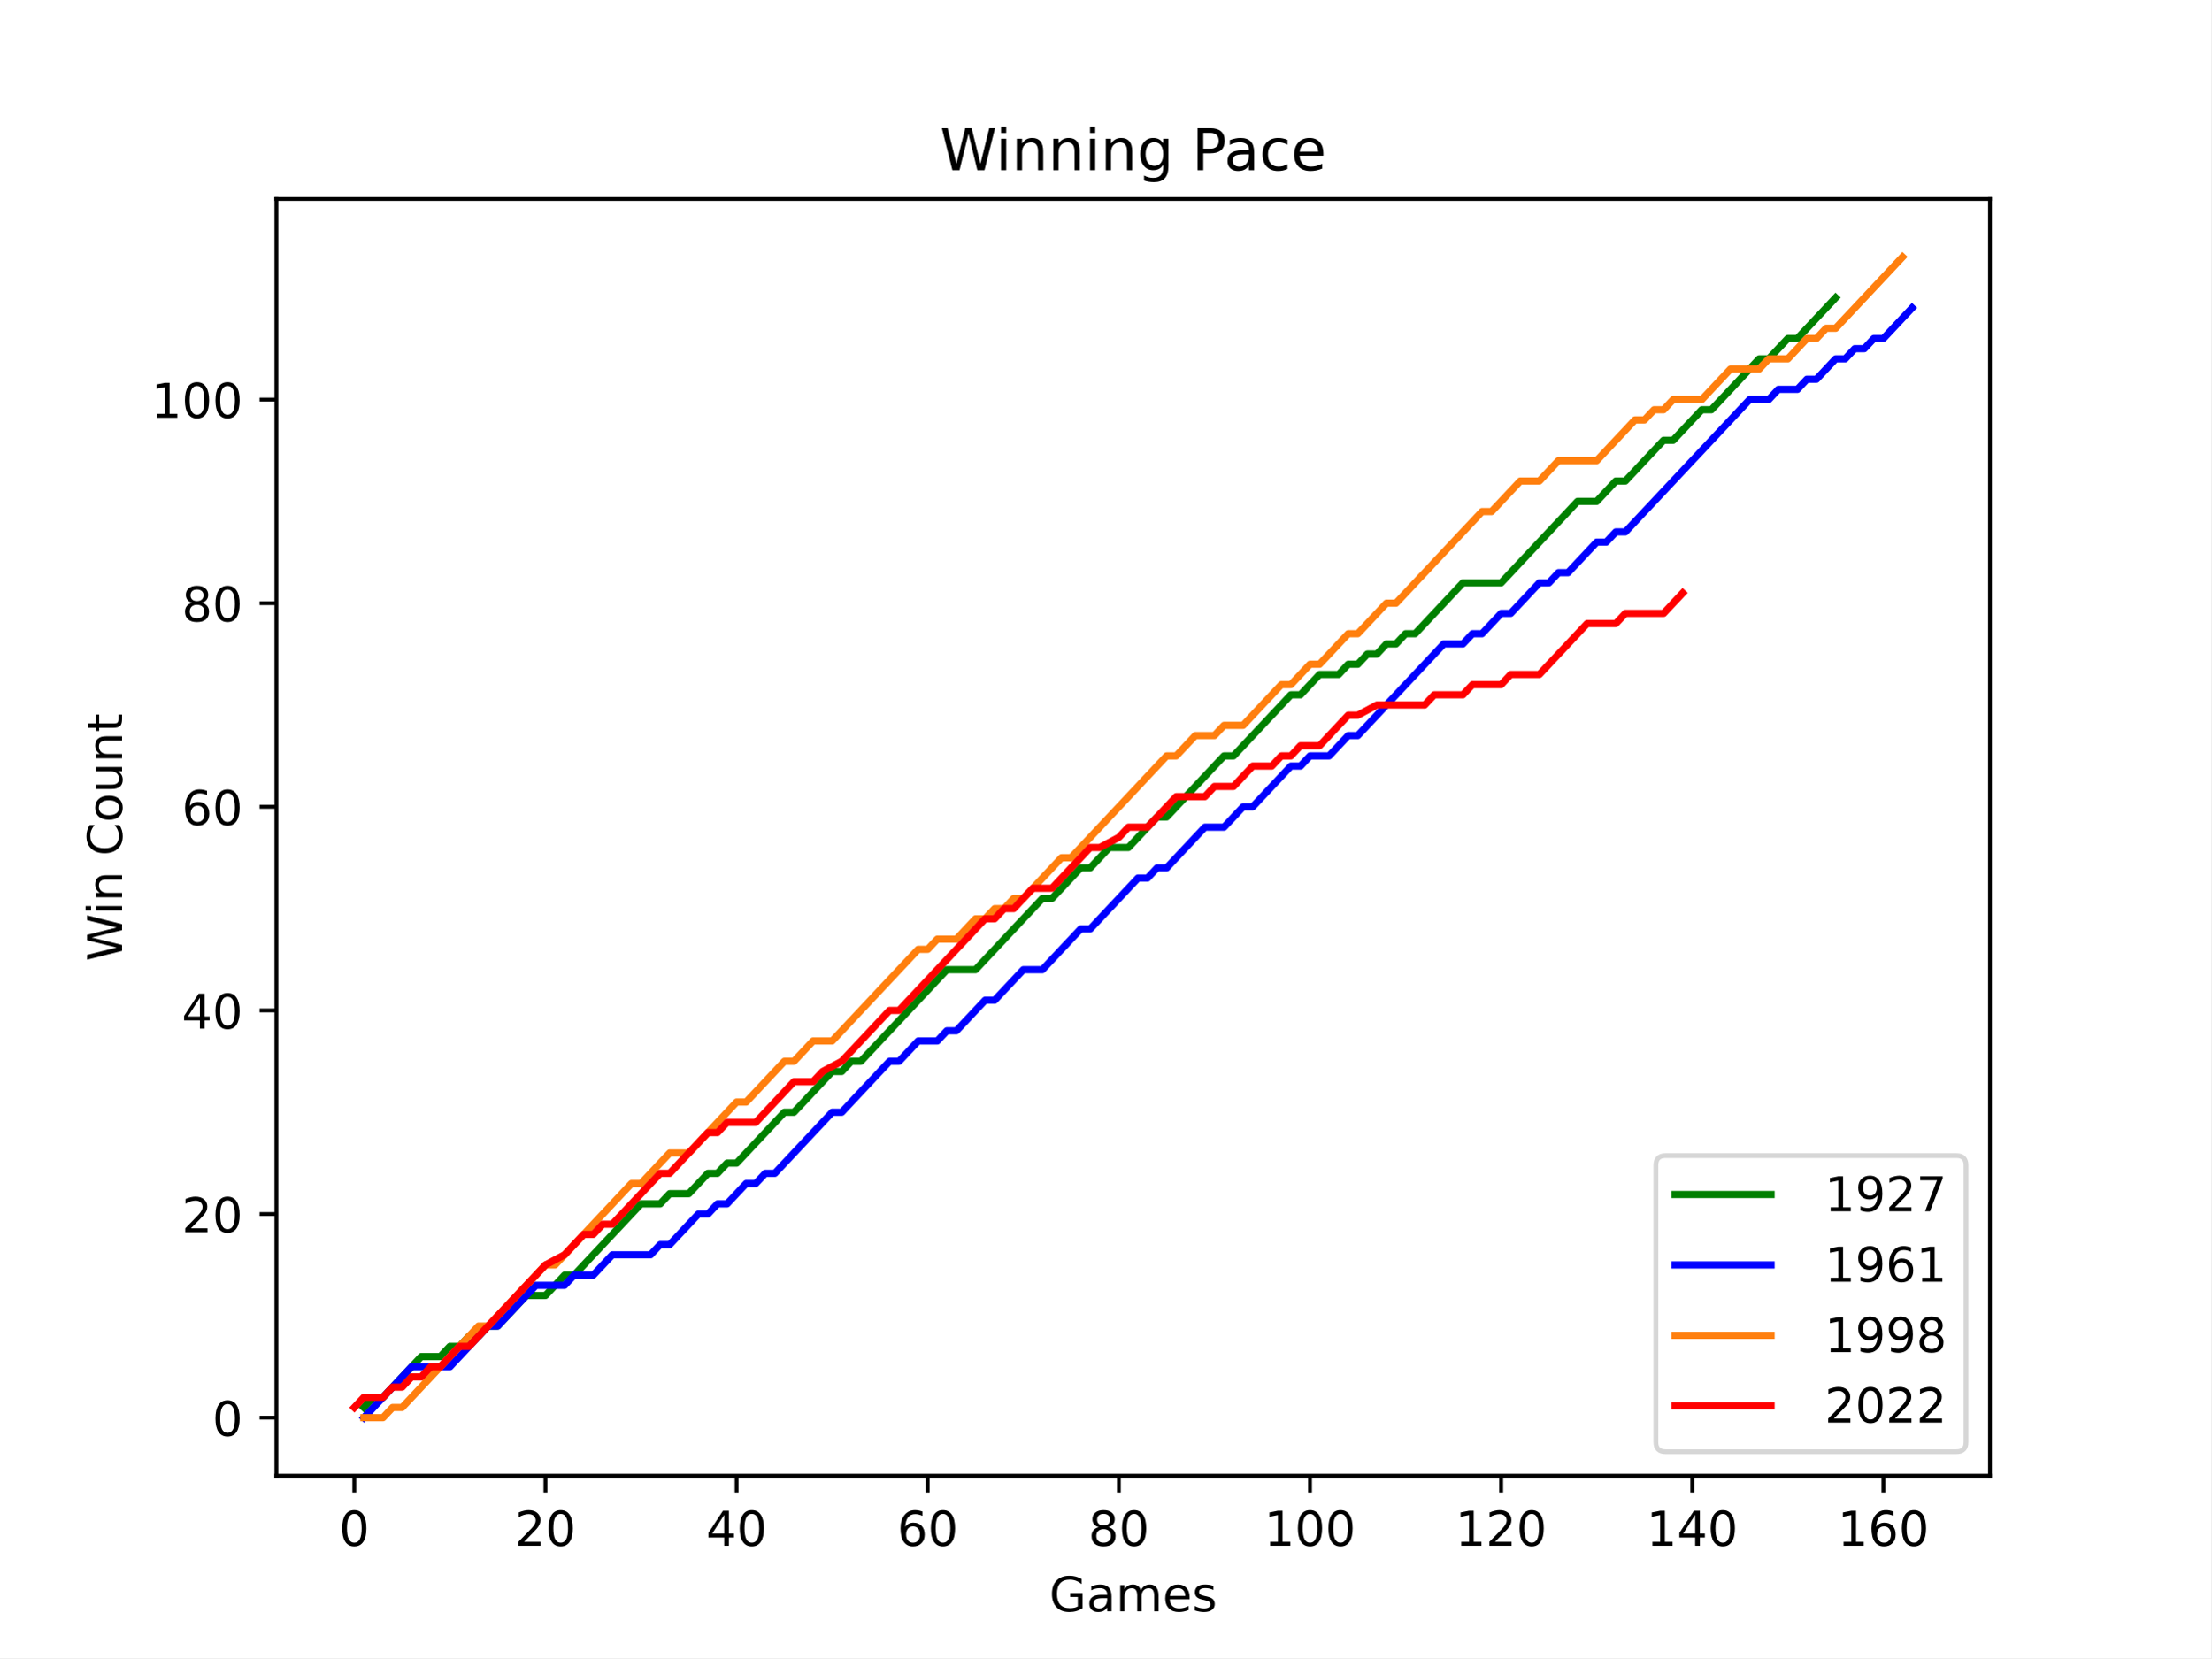
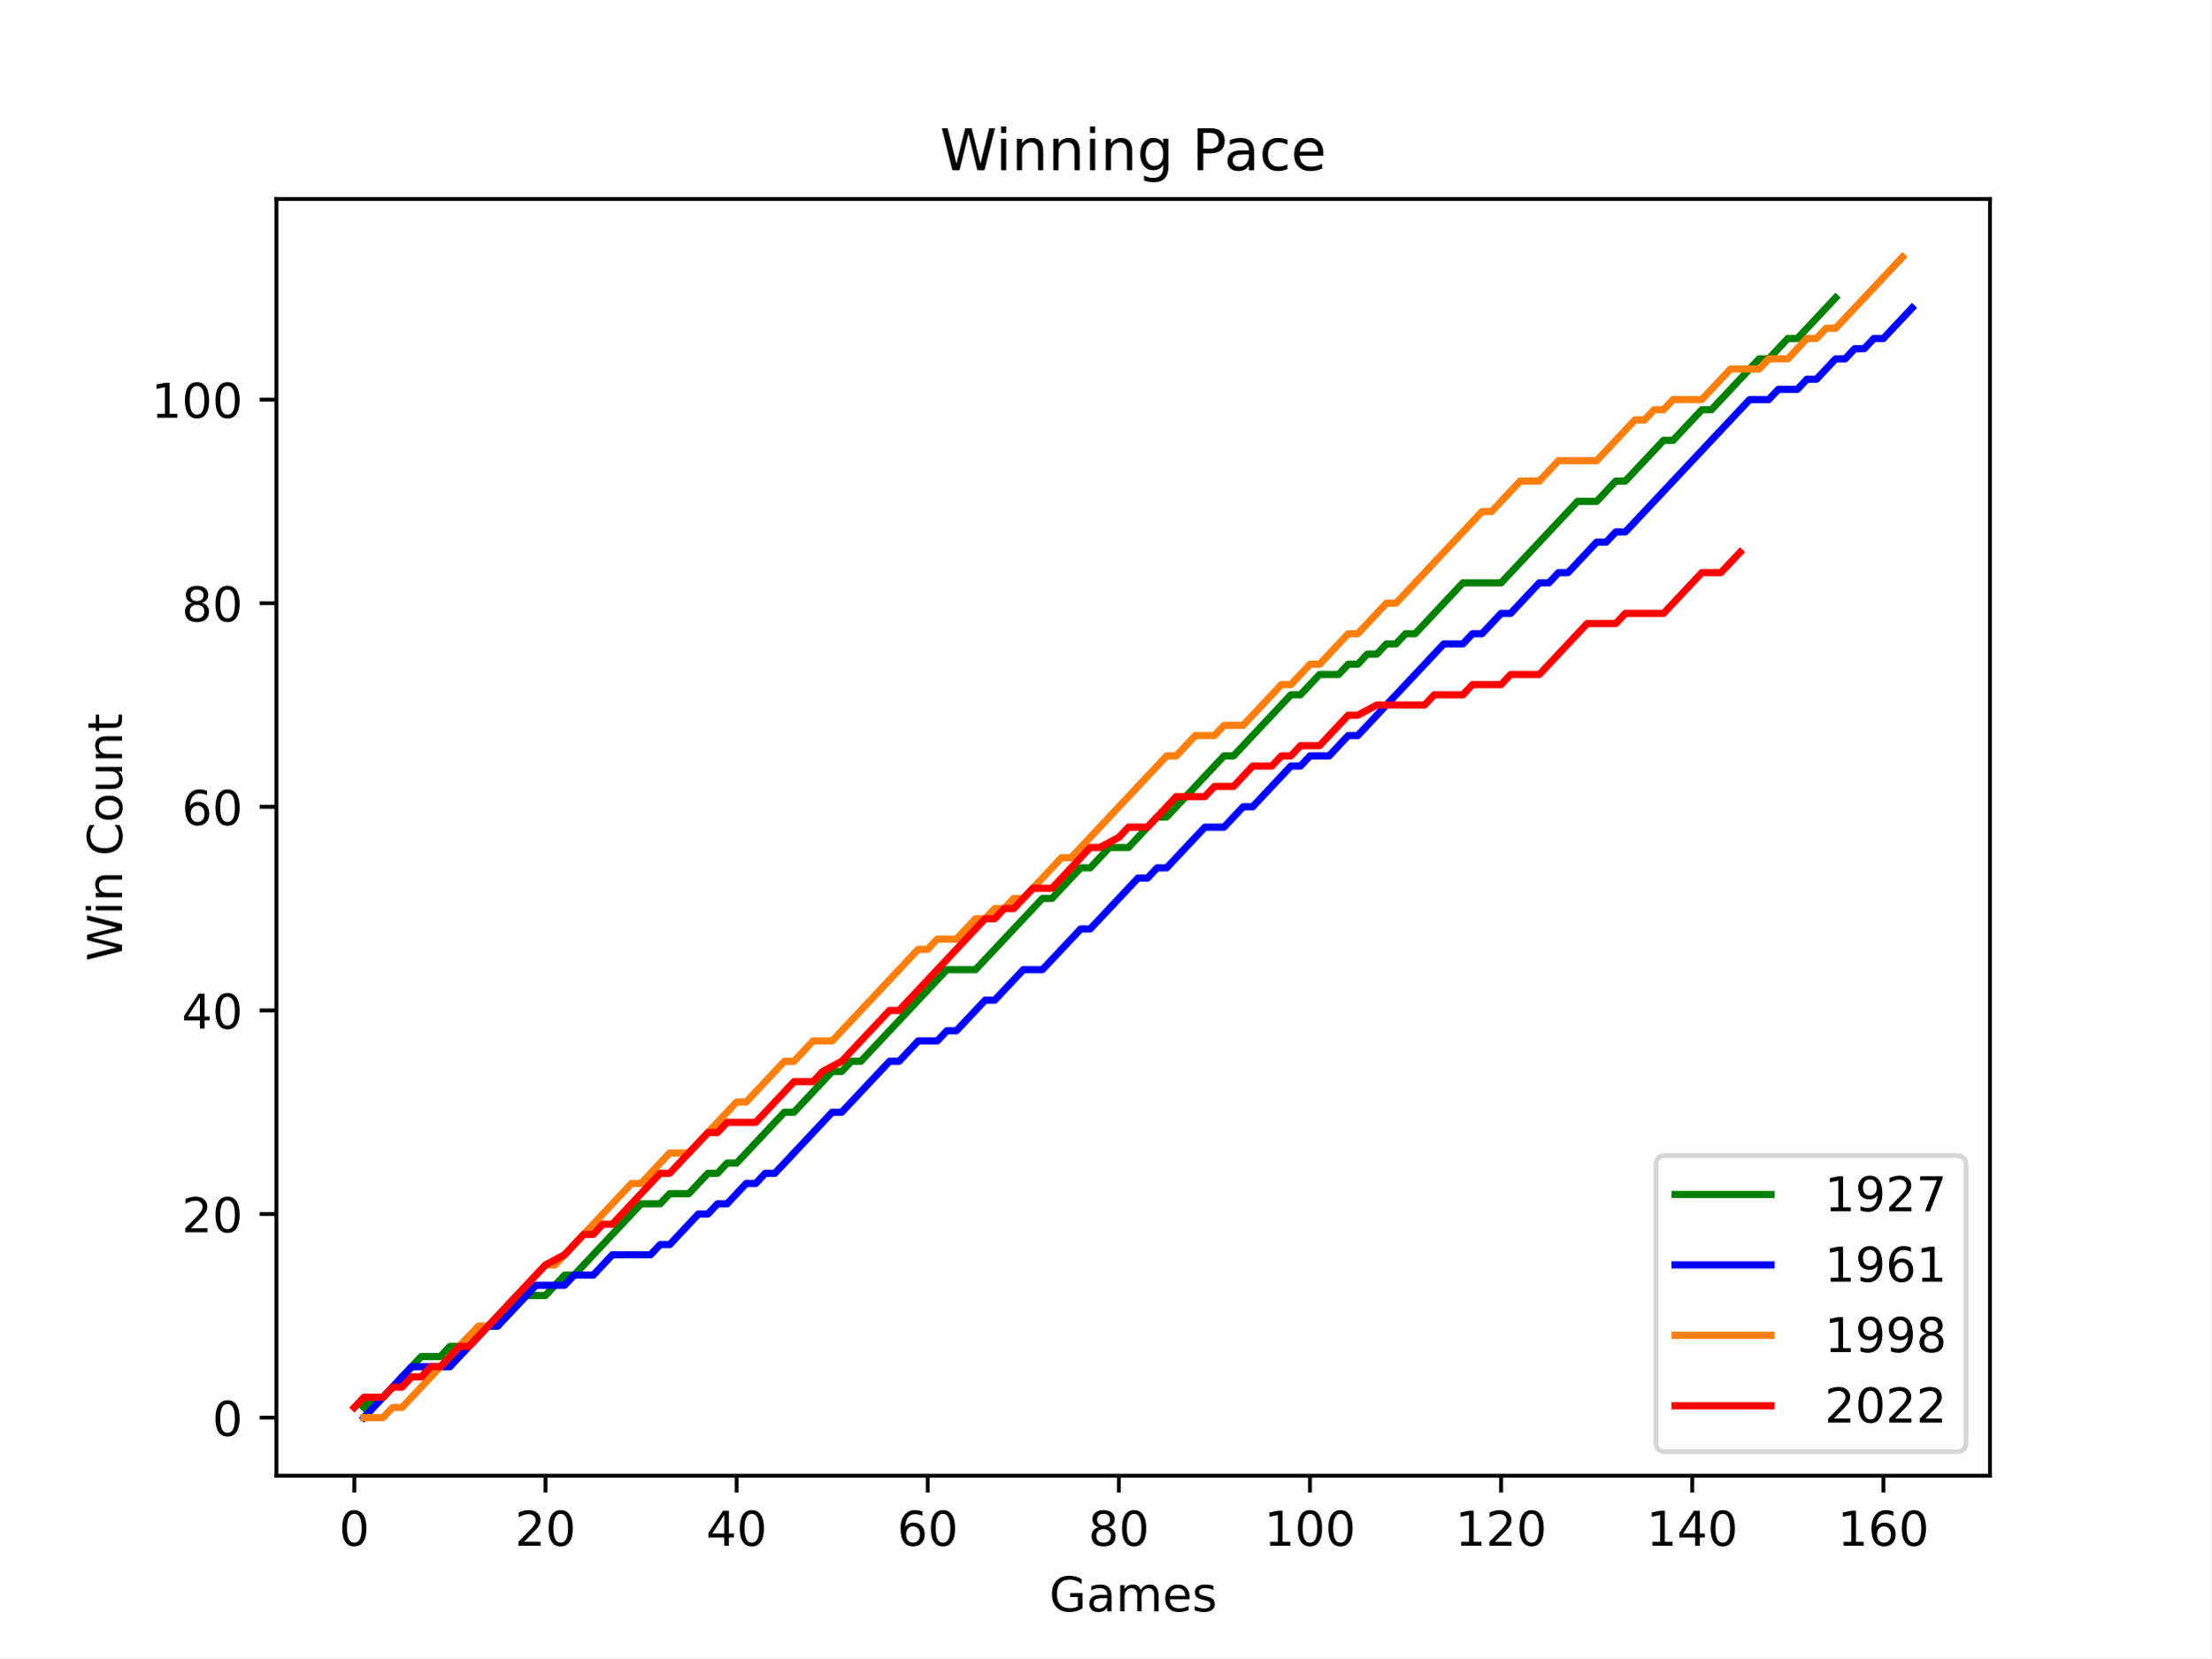
<svg xmlns="http://www.w3.org/2000/svg" xmlns:xlink="http://www.w3.org/1999/xlink" width="460.8pt" height="345.6pt" viewBox="0 0 460.8 345.6" version="1.1">
  <defs>
    <style type="text/css">*{stroke-linejoin: round; stroke-linecap: butt}</style>
  </defs>
  <g id="figure_1">
    <g id="patch_1">
      <path d="M 0 345.6  L 460.8 345.6  L 460.8 0  L 0 0  z " style="fill: #ffffff" />
    </g>
    <g id="axes_1">
      <g id="patch_2">
        <path d="M 57.6 307.584  L 414.72 307.584  L 414.72 41.472  L 57.6 41.472  z " style="fill: #ffffff" />
      </g>
      <g id="matplotlib.axis_1">
        <g id="xtick_1">
          <g id="line2d_1">
            <defs>
-               <path id="mad030a5e44" d="M 0 0  L 0 3.5  " style="stroke: #000000; stroke-width: 0.8" />
-             </defs>
-             <g>
-               <use xlink:href="#mad030a5e44" x="73.833" y="307.584" style="stroke: #000000; stroke-width: 0.8" />
+               <path id="m650babe3c4" d="M 0 0  L 0 3.5  " style="stroke: #000000; stroke-width: 0.8" />
+             </defs>
+             <g>
+               <use xlink:href="#m650babe3c4" x="73.833" y="307.584" style="stroke: #000000; stroke-width: 0.8" />
            </g>
          </g>
          <g id="text_1">
            <g transform="translate(70.65148 322.1824)scale(0.1 -0.1)">
              <defs>
                <path id="DejaVuSans-30" d="M 2034 4250  Q 1547 4250 1301 3770  Q 1056 3291 1056 2328  Q 1056 1369 1301 889  Q 1547 409 2034 409  Q 2525 409 2770 889  Q 3016 1369 3016 2328  Q 3016 3291 2770 3770  Q 2525 4250 2034 4250  z M 2034 4750  Q 2819 4750 3233 4129  Q 3647 3509 3647 2328  Q 3647 1150 3233 529  Q 2819 -91 2034 -91  Q 1250 -91 836 529  Q 422 1150 422 2328  Q 422 3509 836 4129  Q 1250 4750 2034 4750  z " transform="scale(0.015625)" />
              </defs>
              <use xlink:href="#DejaVuSans-30" />
            </g>
          </g>
        </g>
        <g id="xtick_2">
          <g id="line2d_2">
            <g>
-               <use xlink:href="#mad030a5e44" x="113.668" y="307.584" style="stroke: #000000; stroke-width: 0.8" />
+               <use xlink:href="#m650babe3c4" x="113.668" y="307.584" style="stroke: #000000; stroke-width: 0.8" />
            </g>
          </g>
          <g id="text_2">
            <g transform="translate(107.3051 322.1824)scale(0.1 -0.1)">
              <defs>
                <path id="DejaVuSans-32" d="M 1228 531  L 3431 531  L 3431 0  L 469 0  L 469 531  Q 828 903 1448 1529  Q 2069 2156 2228 2338  Q 2531 2678 2651 2914  Q 2772 3150 2772 3378  Q 2772 3750 2511 3984  Q 2250 4219 1831 4219  Q 1534 4219 1204 4116  Q 875 4013 500 3803  L 500 4441  Q 881 4594 1212 4672  Q 1544 4750 1819 4750  Q 2544 4750 2975 4387  Q 3406 4025 3406 3419  Q 3406 3131 3298 2873  Q 3191 2616 2906 2266  Q 2828 2175 2409 1742  Q 1991 1309 1228 531  z " transform="scale(0.015625)" />
              </defs>
              <use xlink:href="#DejaVuSans-32" />
              <use xlink:href="#DejaVuSans-30" x="63.623" />
            </g>
          </g>
        </g>
        <g id="xtick_3">
          <g id="line2d_3">
            <g>
-               <use xlink:href="#mad030a5e44" x="153.503" y="307.584" style="stroke: #000000; stroke-width: 0.8" />
+               <use xlink:href="#m650babe3c4" x="153.503" y="307.584" style="stroke: #000000; stroke-width: 0.8" />
            </g>
          </g>
          <g id="text_3">
            <g transform="translate(147.1401 322.1824)scale(0.1 -0.1)">
              <defs>
                <path id="DejaVuSans-34" d="M 2419 4116  L 825 1625  L 2419 1625  L 2419 4116  z M 2253 4666  L 3047 4666  L 3047 1625  L 3713 1625  L 3713 1100  L 3047 1100  L 3047 0  L 2419 0  L 2419 1100  L 313 1100  L 313 1709  L 2253 4666  z " transform="scale(0.015625)" />
              </defs>
              <use xlink:href="#DejaVuSans-34" />
              <use xlink:href="#DejaVuSans-30" x="63.623" />
            </g>
          </g>
        </g>
        <g id="xtick_4">
          <g id="line2d_4">
            <g>
-               <use xlink:href="#mad030a5e44" x="193.337" y="307.584" style="stroke: #000000; stroke-width: 0.8" />
+               <use xlink:href="#m650babe3c4" x="193.337" y="307.584" style="stroke: #000000; stroke-width: 0.8" />
            </g>
          </g>
          <g id="text_4">
            <g transform="translate(186.975 322.1824)scale(0.1 -0.1)">
              <defs>
                <path id="DejaVuSans-36" d="M 2113 2584  Q 1688 2584 1439 2293  Q 1191 2003 1191 1497  Q 1191 994 1439 701  Q 1688 409 2113 409  Q 2538 409 2786 701  Q 3034 994 3034 1497  Q 3034 2003 2786 2293  Q 2538 2584 2113 2584  z M 3366 4563  L 3366 3988  Q 3128 4100 2886 4159  Q 2644 4219 2406 4219  Q 1781 4219 1451 3797  Q 1122 3375 1075 2522  Q 1259 2794 1537 2939  Q 1816 3084 2150 3084  Q 2853 3084 3261 2657  Q 3669 2231 3669 1497  Q 3669 778 3244 343  Q 2819 -91 2113 -91  Q 1303 -91 875 529  Q 447 1150 447 2328  Q 447 3434 972 4092  Q 1497 4750 2381 4750  Q 2619 4750 2861 4703  Q 3103 4656 3366 4563  z " transform="scale(0.015625)" />
              </defs>
              <use xlink:href="#DejaVuSans-36" />
              <use xlink:href="#DejaVuSans-30" x="63.623" />
            </g>
          </g>
        </g>
        <g id="xtick_5">
          <g id="line2d_5">
            <g>
-               <use xlink:href="#mad030a5e44" x="233.172" y="307.584" style="stroke: #000000; stroke-width: 0.8" />
+               <use xlink:href="#m650babe3c4" x="233.172" y="307.584" style="stroke: #000000; stroke-width: 0.8" />
            </g>
          </g>
          <g id="text_5">
            <g transform="translate(226.8099 322.1824)scale(0.1 -0.1)">
              <defs>
                <path id="DejaVuSans-38" d="M 2034 2216  Q 1584 2216 1326 1975  Q 1069 1734 1069 1313  Q 1069 891 1326 650  Q 1584 409 2034 409  Q 2484 409 2743 651  Q 3003 894 3003 1313  Q 3003 1734 2745 1975  Q 2488 2216 2034 2216  z M 1403 2484  Q 997 2584 770 2862  Q 544 3141 544 3541  Q 544 4100 942 4425  Q 1341 4750 2034 4750  Q 2731 4750 3128 4425  Q 3525 4100 3525 3541  Q 3525 3141 3298 2862  Q 3072 2584 2669 2484  Q 3125 2378 3379 2068  Q 3634 1759 3634 1313  Q 3634 634 3220 271  Q 2806 -91 2034 -91  Q 1263 -91 848 271  Q 434 634 434 1313  Q 434 1759 690 2068  Q 947 2378 1403 2484  z M 1172 3481  Q 1172 3119 1398 2916  Q 1625 2713 2034 2713  Q 2441 2713 2670 2916  Q 2900 3119 2900 3481  Q 2900 3844 2670 4047  Q 2441 4250 2034 4250  Q 1625 4250 1398 4047  Q 1172 3844 1172 3481  z " transform="scale(0.015625)" />
              </defs>
              <use xlink:href="#DejaVuSans-38" />
              <use xlink:href="#DejaVuSans-30" x="63.623" />
            </g>
          </g>
        </g>
        <g id="xtick_6">
          <g id="line2d_6">
            <g>
-               <use xlink:href="#mad030a5e44" x="273.007" y="307.584" style="stroke: #000000; stroke-width: 0.8" />
+               <use xlink:href="#m650babe3c4" x="273.007" y="307.584" style="stroke: #000000; stroke-width: 0.8" />
            </g>
          </g>
          <g id="text_6">
            <g transform="translate(263.4635 322.1824)scale(0.1 -0.1)">
              <defs>
                <path id="DejaVuSans-31" d="M 794 531  L 1825 531  L 1825 4091  L 703 3866  L 703 4441  L 1819 4666  L 2450 4666  L 2450 531  L 3481 531  L 3481 0  L 794 0  L 794 531  z " transform="scale(0.015625)" />
              </defs>
              <use xlink:href="#DejaVuSans-31" />
              <use xlink:href="#DejaVuSans-30" x="63.623" />
              <use xlink:href="#DejaVuSans-30" x="127.246" />
            </g>
          </g>
        </g>
        <g id="xtick_7">
          <g id="line2d_7">
            <g>
-               <use xlink:href="#mad030a5e44" x="312.842" y="307.584" style="stroke: #000000; stroke-width: 0.8" />
+               <use xlink:href="#m650babe3c4" x="312.842" y="307.584" style="stroke: #000000; stroke-width: 0.8" />
            </g>
          </g>
          <g id="text_7">
            <g transform="translate(303.2985 322.1824)scale(0.1 -0.1)">
              <use xlink:href="#DejaVuSans-31" />
              <use xlink:href="#DejaVuSans-32" x="63.623" />
              <use xlink:href="#DejaVuSans-30" x="127.246" />
            </g>
          </g>
        </g>
        <g id="xtick_8">
          <g id="line2d_8">
            <g>
-               <use xlink:href="#mad030a5e44" x="352.677" y="307.584" style="stroke: #000000; stroke-width: 0.8" />
+               <use xlink:href="#m650babe3c4" x="352.677" y="307.584" style="stroke: #000000; stroke-width: 0.8" />
            </g>
          </g>
          <g id="text_8">
            <g transform="translate(343.1334 322.1824)scale(0.1 -0.1)">
              <use xlink:href="#DejaVuSans-31" />
              <use xlink:href="#DejaVuSans-34" x="63.623" />
              <use xlink:href="#DejaVuSans-30" x="127.246" />
            </g>
          </g>
        </g>
        <g id="xtick_9">
          <g id="line2d_9">
            <g>
-               <use xlink:href="#mad030a5e44" x="392.512" y="307.584" style="stroke: #000000; stroke-width: 0.8" />
+               <use xlink:href="#m650babe3c4" x="392.512" y="307.584" style="stroke: #000000; stroke-width: 0.8" />
            </g>
          </g>
          <g id="text_9">
            <g transform="translate(382.9683 322.1824)scale(0.1 -0.1)">
              <use xlink:href="#DejaVuSans-31" />
              <use xlink:href="#DejaVuSans-36" x="63.623" />
              <use xlink:href="#DejaVuSans-30" x="127.246" />
            </g>
          </g>
        </g>
        <g id="text_10">
          <g transform="translate(218.6702 335.8606)scale(0.1 -0.1)">
            <defs>
              <path id="DejaVuSans-47" d="M 3809 666  L 3809 1919  L 2778 1919  L 2778 2438  L 4434 2438  L 4434 434  Q 4069 175 3628 42  Q 3188 -91 2688 -91  Q 1594 -91 976 548  Q 359 1188 359 2328  Q 359 3472 976 4111  Q 1594 4750 2688 4750  Q 3144 4750 3555 4637  Q 3966 4525 4313 4306  L 4313 3634  Q 3963 3931 3569 4081  Q 3175 4231 2741 4231  Q 1884 4231 1454 3753  Q 1025 3275 1025 2328  Q 1025 1384 1454 906  Q 1884 428 2741 428  Q 3075 428 3337 486  Q 3600 544 3809 666  z " transform="scale(0.015625)" />
              <path id="DejaVuSans-61" d="M 2194 1759  Q 1497 1759 1228 1600  Q 959 1441 959 1056  Q 959 750 1161 570  Q 1363 391 1709 391  Q 2188 391 2477 730  Q 2766 1069 2766 1631  L 2766 1759  L 2194 1759  z M 3341 1997  L 3341 0  L 2766 0  L 2766 531  Q 2569 213 2275 61  Q 1981 -91 1556 -91  Q 1019 -91 701 211  Q 384 513 384 1019  Q 384 1609 779 1909  Q 1175 2209 1959 2209  L 2766 2209  L 2766 2266  Q 2766 2663 2505 2880  Q 2244 3097 1772 3097  Q 1472 3097 1187 3025  Q 903 2953 641 2809  L 641 3341  Q 956 3463 1253 3523  Q 1550 3584 1831 3584  Q 2591 3584 2966 3190  Q 3341 2797 3341 1997  z " transform="scale(0.015625)" />
              <path id="DejaVuSans-6d" d="M 3328 2828  Q 3544 3216 3844 3400  Q 4144 3584 4550 3584  Q 5097 3584 5394 3201  Q 5691 2819 5691 2113  L 5691 0  L 5113 0  L 5113 2094  Q 5113 2597 4934 2840  Q 4756 3084 4391 3084  Q 3944 3084 3684 2787  Q 3425 2491 3425 1978  L 3425 0  L 2847 0  L 2847 2094  Q 2847 2600 2669 2842  Q 2491 3084 2119 3084  Q 1678 3084 1418 2786  Q 1159 2488 1159 1978  L 1159 0  L 581 0  L 581 3500  L 1159 3500  L 1159 2956  Q 1356 3278 1631 3431  Q 1906 3584 2284 3584  Q 2666 3584 2933 3390  Q 3200 3197 3328 2828  z " transform="scale(0.015625)" />
              <path id="DejaVuSans-65" d="M 3597 1894  L 3597 1613  L 953 1613  Q 991 1019 1311 708  Q 1631 397 2203 397  Q 2534 397 2845 478  Q 3156 559 3463 722  L 3463 178  Q 3153 47 2828 -22  Q 2503 -91 2169 -91  Q 1331 -91 842 396  Q 353 884 353 1716  Q 353 2575 817 3079  Q 1281 3584 2069 3584  Q 2775 3584 3186 3129  Q 3597 2675 3597 1894  z M 3022 2063  Q 3016 2534 2758 2815  Q 2500 3097 2075 3097  Q 1594 3097 1305 2825  Q 1016 2553 972 2059  L 3022 2063  z " transform="scale(0.015625)" />
              <path id="DejaVuSans-73" d="M 2834 3397  L 2834 2853  Q 2591 2978 2328 3040  Q 2066 3103 1784 3103  Q 1356 3103 1142 2972  Q 928 2841 928 2578  Q 928 2378 1081 2264  Q 1234 2150 1697 2047  L 1894 2003  Q 2506 1872 2764 1633  Q 3022 1394 3022 966  Q 3022 478 2636 193  Q 2250 -91 1575 -91  Q 1294 -91 989 -36  Q 684 19 347 128  L 347 722  Q 666 556 975 473  Q 1284 391 1588 391  Q 1994 391 2212 530  Q 2431 669 2431 922  Q 2431 1156 2273 1281  Q 2116 1406 1581 1522  L 1381 1569  Q 847 1681 609 1914  Q 372 2147 372 2553  Q 372 3047 722 3315  Q 1072 3584 1716 3584  Q 2034 3584 2315 3537  Q 2597 3491 2834 3397  z " transform="scale(0.015625)" />
            </defs>
            <use xlink:href="#DejaVuSans-47" />
            <use xlink:href="#DejaVuSans-61" x="77.49" />
            <use xlink:href="#DejaVuSans-6d" x="138.77" />
            <use xlink:href="#DejaVuSans-65" x="236.182" />
            <use xlink:href="#DejaVuSans-73" x="297.705" />
          </g>
        </g>
      </g>
      <g id="matplotlib.axis_2">
        <g id="ytick_1">
          <g id="line2d_10">
            <defs>
-               <path id="mdd71f3a1c5" d="M 0 0  L -3.5 0  " style="stroke: #000000; stroke-width: 0.8" />
-             </defs>
-             <g>
-               <use xlink:href="#mdd71f3a1c5" x="57.6" y="295.488" style="stroke: #000000; stroke-width: 0.8" />
+               <path id="meba55fade6" d="M 0 0  L -3.5 0  " style="stroke: #000000; stroke-width: 0.8" />
+             </defs>
+             <g>
+               <use xlink:href="#meba55fade6" x="57.6" y="295.488" style="stroke: #000000; stroke-width: 0.8" />
            </g>
          </g>
          <g id="text_11">
            <g transform="translate(44.2375 299.2872)scale(0.1 -0.1)">
              <use xlink:href="#DejaVuSans-30" />
            </g>
          </g>
        </g>
        <g id="ytick_2">
          <g id="line2d_11">
            <g>
-               <use xlink:href="#mdd71f3a1c5" x="57.6" y="253.046" style="stroke: #000000; stroke-width: 0.8" />
+               <use xlink:href="#meba55fade6" x="57.6" y="253.046" style="stroke: #000000; stroke-width: 0.8" />
            </g>
          </g>
          <g id="text_12">
            <g transform="translate(37.875 256.8451)scale(0.1 -0.1)">
              <use xlink:href="#DejaVuSans-32" />
              <use xlink:href="#DejaVuSans-30" x="63.623" />
            </g>
          </g>
        </g>
        <g id="ytick_3">
          <g id="line2d_12">
            <g>
-               <use xlink:href="#mdd71f3a1c5" x="57.6" y="210.604" style="stroke: #000000; stroke-width: 0.8" />
+               <use xlink:href="#meba55fade6" x="57.6" y="210.604" style="stroke: #000000; stroke-width: 0.8" />
            </g>
          </g>
          <g id="text_13">
            <g transform="translate(37.875 214.403)scale(0.1 -0.1)">
              <use xlink:href="#DejaVuSans-34" />
              <use xlink:href="#DejaVuSans-30" x="63.623" />
            </g>
          </g>
        </g>
        <g id="ytick_4">
          <g id="line2d_13">
            <g>
-               <use xlink:href="#mdd71f3a1c5" x="57.6" y="168.162" style="stroke: #000000; stroke-width: 0.8" />
+               <use xlink:href="#meba55fade6" x="57.6" y="168.162" style="stroke: #000000; stroke-width: 0.8" />
            </g>
          </g>
          <g id="text_14">
            <g transform="translate(37.875 171.9609)scale(0.1 -0.1)">
              <use xlink:href="#DejaVuSans-36" />
              <use xlink:href="#DejaVuSans-30" x="63.623" />
            </g>
          </g>
        </g>
        <g id="ytick_5">
          <g id="line2d_14">
            <g>
-               <use xlink:href="#mdd71f3a1c5" x="57.6" y="125.72" style="stroke: #000000; stroke-width: 0.8" />
+               <use xlink:href="#meba55fade6" x="57.6" y="125.72" style="stroke: #000000; stroke-width: 0.8" />
            </g>
          </g>
          <g id="text_15">
            <g transform="translate(37.875 129.5188)scale(0.1 -0.1)">
              <use xlink:href="#DejaVuSans-38" />
              <use xlink:href="#DejaVuSans-30" x="63.623" />
            </g>
          </g>
        </g>
        <g id="ytick_6">
          <g id="line2d_15">
            <g>
-               <use xlink:href="#mdd71f3a1c5" x="57.6" y="83.277" style="stroke: #000000; stroke-width: 0.8" />
+               <use xlink:href="#meba55fade6" x="57.6" y="83.277" style="stroke: #000000; stroke-width: 0.8" />
            </g>
          </g>
          <g id="text_16">
            <g transform="translate(31.5125 87.07669)scale(0.1 -0.1)">
              <use xlink:href="#DejaVuSans-31" />
              <use xlink:href="#DejaVuSans-30" x="63.623" />
              <use xlink:href="#DejaVuSans-30" x="127.246" />
            </g>
          </g>
        </g>
        <g id="text_17">
          <g transform="translate(25.43281 200.3546)rotate(-90)scale(0.1 -0.1)">
            <defs>
              <path id="DejaVuSans-57" d="M 213 4666  L 850 4666  L 1831 722  L 2809 4666  L 3519 4666  L 4500 722  L 5478 4666  L 6119 4666  L 4947 0  L 4153 0  L 3169 4050  L 2175 0  L 1381 0  L 213 4666  z " transform="scale(0.015625)" />
              <path id="DejaVuSans-69" d="M 603 3500  L 1178 3500  L 1178 0  L 603 0  L 603 3500  z M 603 4863  L 1178 4863  L 1178 4134  L 603 4134  L 603 4863  z " transform="scale(0.015625)" />
              <path id="DejaVuSans-6e" d="M 3513 2113  L 3513 0  L 2938 0  L 2938 2094  Q 2938 2591 2744 2837  Q 2550 3084 2163 3084  Q 1697 3084 1428 2787  Q 1159 2491 1159 1978  L 1159 0  L 581 0  L 581 3500  L 1159 3500  L 1159 2956  Q 1366 3272 1645 3428  Q 1925 3584 2291 3584  Q 2894 3584 3203 3211  Q 3513 2838 3513 2113  z " transform="scale(0.015625)" />
              <path id="DejaVuSans-20" transform="scale(0.015625)" />
              <path id="DejaVuSans-43" d="M 4122 4306  L 4122 3641  Q 3803 3938 3442 4084  Q 3081 4231 2675 4231  Q 1875 4231 1450 3742  Q 1025 3253 1025 2328  Q 1025 1406 1450 917  Q 1875 428 2675 428  Q 3081 428 3442 575  Q 3803 722 4122 1019  L 4122 359  Q 3791 134 3420 21  Q 3050 -91 2638 -91  Q 1578 -91 968 557  Q 359 1206 359 2328  Q 359 3453 968 4101  Q 1578 4750 2638 4750  Q 3056 4750 3426 4639  Q 3797 4528 4122 4306  z " transform="scale(0.015625)" />
              <path id="DejaVuSans-6f" d="M 1959 3097  Q 1497 3097 1228 2736  Q 959 2375 959 1747  Q 959 1119 1226 758  Q 1494 397 1959 397  Q 2419 397 2687 759  Q 2956 1122 2956 1747  Q 2956 2369 2687 2733  Q 2419 3097 1959 3097  z M 1959 3584  Q 2709 3584 3137 3096  Q 3566 2609 3566 1747  Q 3566 888 3137 398  Q 2709 -91 1959 -91  Q 1206 -91 779 398  Q 353 888 353 1747  Q 353 2609 779 3096  Q 1206 3584 1959 3584  z " transform="scale(0.015625)" />
              <path id="DejaVuSans-75" d="M 544 1381  L 544 3500  L 1119 3500  L 1119 1403  Q 1119 906 1312 657  Q 1506 409 1894 409  Q 2359 409 2629 706  Q 2900 1003 2900 1516  L 2900 3500  L 3475 3500  L 3475 0  L 2900 0  L 2900 538  Q 2691 219 2414 64  Q 2138 -91 1772 -91  Q 1169 -91 856 284  Q 544 659 544 1381  z M 1991 3584  L 1991 3584  z " transform="scale(0.015625)" />
              <path id="DejaVuSans-74" d="M 1172 4494  L 1172 3500  L 2356 3500  L 2356 3053  L 1172 3053  L 1172 1153  Q 1172 725 1289 603  Q 1406 481 1766 481  L 2356 481  L 2356 0  L 1766 0  Q 1100 0 847 248  Q 594 497 594 1153  L 594 3053  L 172 3053  L 172 3500  L 594 3500  L 594 4494  L 1172 4494  z " transform="scale(0.015625)" />
            </defs>
            <use xlink:href="#DejaVuSans-57" />
            <use xlink:href="#DejaVuSans-69" x="96.627" />
            <use xlink:href="#DejaVuSans-6e" x="124.41" />
            <use xlink:href="#DejaVuSans-20" x="187.789" />
            <use xlink:href="#DejaVuSans-43" x="219.576" />
            <use xlink:href="#DejaVuSans-6f" x="289.4" />
            <use xlink:href="#DejaVuSans-75" x="350.582" />
            <use xlink:href="#DejaVuSans-6e" x="413.961" />
            <use xlink:href="#DejaVuSans-74" x="477.34" />
          </g>
        </g>
      </g>
      <g id="line2d_16">
-         <path d="M 75.824 293.366  L 77.816 291.244  L 79.808 291.244  L 87.775 282.755  L 91.758 282.755  L 93.75 280.633  L 95.742 280.633  L 97.734 278.511  L 99.725 278.511  L 101.717 276.389  L 103.709 276.389  L 109.684 270.023  L 113.668 270.023  L 117.651 265.779  L 119.643 265.779  L 133.585 250.924  L 137.569 250.924  L 139.56 248.802  L 143.544 248.802  L 147.527 244.557  L 149.519 244.557  L 151.511 242.435  L 153.503 242.435  L 163.461 231.825  L 165.453 231.825  L 173.42 223.336  L 175.412 223.336  L 177.404 221.214  L 179.395 221.214  L 197.321 202.115  L 203.296 202.115  L 217.238 187.261  L 219.23 187.261  L 225.205 180.894  L 227.197 180.894  L 231.181 176.65  L 235.164 176.65  L 241.139 170.284  L 243.131 170.284  L 255.082 157.551  L 257.073 157.551  L 269.024 144.819  L 271.016 144.819  L 274.999 140.574  L 278.983 140.574  L 280.974 138.452  L 282.966 138.452  L 284.958 136.33  L 286.95 136.33  L 288.941 134.208  L 290.933 134.208  L 292.925 132.086  L 294.916 132.086  L 304.875 121.475  L 312.842 121.475  L 328.776 104.499  L 332.76 104.499  L 336.743 100.254  L 338.735 100.254  L 346.702 91.766  L 348.694 91.766  L 354.669 85.4  L 356.661 85.4  L 366.619 74.789  L 368.611 74.789  L 372.595 70.545  L 374.586 70.545  L 382.553 62.056  L 382.553 62.056  " clip-path="url(#p7df124f77a)" style="fill: none; stroke: #008000; stroke-width: 1.5; stroke-linecap: square" />
+         <path d="M 75.824 293.366  L 77.816 291.244  L 79.808 291.244  L 87.775 282.755  L 91.758 282.755  L 93.75 280.633  L 95.742 280.633  L 97.734 278.511  L 99.725 278.511  L 101.717 276.389  L 103.709 276.389  L 109.684 270.023  L 113.668 270.023  L 117.651 265.779  L 119.643 265.779  L 133.585 250.924  L 137.569 250.924  L 139.56 248.802  L 143.544 248.802  L 147.527 244.557  L 149.519 244.557  L 151.511 242.435  L 153.503 242.435  L 163.461 231.825  L 165.453 231.825  L 173.42 223.336  L 175.412 223.336  L 177.404 221.214  L 179.395 221.214  L 197.321 202.115  L 203.296 202.115  L 217.238 187.261  L 219.23 187.261  L 225.205 180.894  L 227.197 180.894  L 231.181 176.65  L 235.164 176.65  L 241.139 170.284  L 243.131 170.284  L 255.082 157.551  L 257.073 157.551  L 269.024 144.819  L 271.016 144.819  L 274.999 140.574  L 278.983 140.574  L 280.974 138.452  L 282.966 138.452  L 284.958 136.33  L 286.95 136.33  L 288.941 134.208  L 290.933 134.208  L 292.925 132.086  L 294.916 132.086  L 304.875 121.475  L 312.842 121.475  L 328.776 104.499  L 332.76 104.499  L 336.743 100.254  L 338.735 100.254  L 346.702 91.766  L 348.694 91.766  L 354.669 85.4  L 356.661 85.4  L 366.619 74.789  L 368.611 74.789  L 372.595 70.545  L 374.586 70.545  L 382.553 62.056  L 382.553 62.056  " clip-path="url(#p70b9c066cb)" style="fill: none; stroke: #008000; stroke-width: 1.5; stroke-linecap: square" />
      </g>
      <g id="line2d_17">
-         <path d="M 75.824 295.488  L 85.783 284.877  L 93.75 284.877  L 101.717 276.389  L 103.709 276.389  L 111.676 267.901  L 117.651 267.901  L 119.643 265.779  L 123.626 265.779  L 127.61 261.534  L 135.577 261.534  L 137.569 259.412  L 139.56 259.412  L 145.536 253.046  L 147.527 253.046  L 149.519 250.924  L 151.511 250.924  L 155.494 246.68  L 157.486 246.68  L 159.478 244.557  L 161.47 244.557  L 173.42 231.825  L 175.412 231.825  L 185.37 221.214  L 187.362 221.214  L 191.346 216.97  L 195.329 216.97  L 197.321 214.848  L 199.313 214.848  L 205.288 208.482  L 207.28 208.482  L 213.255 202.115  L 217.238 202.115  L 225.205 193.627  L 227.197 193.627  L 237.156 183.016  L 239.148 183.016  L 241.139 180.894  L 243.131 180.894  L 251.098 172.406  L 255.082 172.406  L 259.065 168.162  L 261.057 168.162  L 269.024 159.673  L 271.016 159.673  L 273.007 157.551  L 276.991 157.551  L 280.974 153.307  L 282.966 153.307  L 300.892 134.208  L 304.875 134.208  L 306.867 132.086  L 308.859 132.086  L 312.842 127.842  L 314.834 127.842  L 320.809 121.475  L 322.801 121.475  L 324.793 119.353  L 326.784 119.353  L 332.76 112.987  L 334.751 112.987  L 336.743 110.865  L 338.735 110.865  L 364.628 83.277  L 368.611 83.277  L 370.603 81.155  L 374.586 81.155  L 376.578 79.033  L 378.57 79.033  L 382.553 74.789  L 384.545 74.789  L 386.537 72.667  L 388.529 72.667  L 390.52 70.545  L 392.512 70.545  L 398.487 64.179  L 398.487 64.179  " clip-path="url(#p7df124f77a)" style="fill: none; stroke: #0000ff; stroke-width: 1.5; stroke-linecap: square" />
+         <path d="M 75.824 295.488  L 85.783 284.877  L 93.75 284.877  L 101.717 276.389  L 103.709 276.389  L 111.676 267.901  L 117.651 267.901  L 119.643 265.779  L 123.626 265.779  L 127.61 261.534  L 135.577 261.534  L 137.569 259.412  L 139.56 259.412  L 145.536 253.046  L 147.527 253.046  L 149.519 250.924  L 151.511 250.924  L 155.494 246.68  L 157.486 246.68  L 159.478 244.557  L 161.47 244.557  L 173.42 231.825  L 175.412 231.825  L 185.37 221.214  L 187.362 221.214  L 191.346 216.97  L 195.329 216.97  L 197.321 214.848  L 199.313 214.848  L 205.288 208.482  L 207.28 208.482  L 213.255 202.115  L 217.238 202.115  L 225.205 193.627  L 227.197 193.627  L 237.156 183.016  L 239.148 183.016  L 241.139 180.894  L 243.131 180.894  L 251.098 172.406  L 255.082 172.406  L 259.065 168.162  L 261.057 168.162  L 269.024 159.673  L 271.016 159.673  L 273.007 157.551  L 276.991 157.551  L 280.974 153.307  L 282.966 153.307  L 300.892 134.208  L 304.875 134.208  L 306.867 132.086  L 308.859 132.086  L 312.842 127.842  L 314.834 127.842  L 320.809 121.475  L 322.801 121.475  L 324.793 119.353  L 326.784 119.353  L 332.76 112.987  L 334.751 112.987  L 336.743 110.865  L 338.735 110.865  L 364.628 83.277  L 368.611 83.277  L 370.603 81.155  L 374.586 81.155  L 376.578 79.033  L 378.57 79.033  L 382.553 74.789  L 384.545 74.789  L 386.537 72.667  L 388.529 72.667  L 390.52 70.545  L 392.512 70.545  L 398.487 64.179  L 398.487 64.179  " clip-path="url(#p70b9c066cb)" style="fill: none; stroke: #0000ff; stroke-width: 1.5; stroke-linecap: square" />
      </g>
      <g id="line2d_18">
-         <path d="M 75.824 295.488  L 79.808 295.488  L 81.8 293.366  L 83.791 293.366  L 99.725 276.389  L 101.717 276.389  L 113.668 263.656  L 115.659 263.656  L 131.593 246.68  L 133.585 246.68  L 139.56 240.313  L 143.544 240.313  L 153.503 229.703  L 155.494 229.703  L 163.461 221.214  L 165.453 221.214  L 169.437 216.97  L 173.42 216.97  L 191.346 197.871  L 193.337 197.871  L 195.329 195.749  L 199.313 195.749  L 203.296 191.505  L 205.288 191.505  L 207.28 189.383  L 209.271 189.383  L 211.263 187.261  L 213.255 187.261  L 221.222 178.772  L 223.214 178.772  L 243.131 157.551  L 245.123 157.551  L 249.106 153.307  L 253.09 153.307  L 255.082 151.185  L 259.065 151.185  L 267.032 142.696  L 269.024 142.696  L 273.007 138.452  L 274.999 138.452  L 280.974 132.086  L 282.966 132.086  L 288.941 125.72  L 290.933 125.72  L 308.859 106.621  L 310.85 106.621  L 316.826 100.254  L 320.809 100.254  L 324.793 96.01  L 332.76 96.01  L 340.727 87.522  L 342.718 87.522  L 344.71 85.4  L 346.702 85.4  L 348.694 83.277  L 354.669 83.277  L 360.644 76.911  L 366.619 76.911  L 368.611 74.789  L 372.595 74.789  L 376.578 70.545  L 378.57 70.545  L 380.562 68.423  L 382.553 68.423  L 396.496 53.568  L 396.496 53.568  " clip-path="url(#p7df124f77a)" style="fill: none; stroke: #ff7f0e; stroke-width: 1.5; stroke-linecap: square" />
+         <path d="M 75.824 295.488  L 79.808 295.488  L 81.8 293.366  L 83.791 293.366  L 99.725 276.389  L 101.717 276.389  L 113.668 263.656  L 115.659 263.656  L 131.593 246.68  L 133.585 246.68  L 139.56 240.313  L 143.544 240.313  L 153.503 229.703  L 155.494 229.703  L 163.461 221.214  L 165.453 221.214  L 169.437 216.97  L 173.42 216.97  L 191.346 197.871  L 193.337 197.871  L 195.329 195.749  L 199.313 195.749  L 203.296 191.505  L 205.288 191.505  L 207.28 189.383  L 209.271 189.383  L 211.263 187.261  L 213.255 187.261  L 221.222 178.772  L 223.214 178.772  L 243.131 157.551  L 245.123 157.551  L 249.106 153.307  L 253.09 153.307  L 255.082 151.185  L 259.065 151.185  L 267.032 142.696  L 269.024 142.696  L 273.007 138.452  L 274.999 138.452  L 280.974 132.086  L 282.966 132.086  L 288.941 125.72  L 290.933 125.72  L 308.859 106.621  L 310.85 106.621  L 316.826 100.254  L 320.809 100.254  L 324.793 96.01  L 332.76 96.01  L 340.727 87.522  L 342.718 87.522  L 344.71 85.4  L 346.702 85.4  L 348.694 83.277  L 354.669 83.277  L 360.644 76.911  L 366.619 76.911  L 368.611 74.789  L 372.595 74.789  L 376.578 70.545  L 378.57 70.545  L 380.562 68.423  L 382.553 68.423  L 396.496 53.568  L 396.496 53.568  " clip-path="url(#p70b9c066cb)" style="fill: none; stroke: #ff7f0e; stroke-width: 1.5; stroke-linecap: square" />
      </g>
      <g id="line2d_19">
-         <path d="M 73.833 293.366  L 75.824 291.244  L 79.808 291.244  L 81.8 289.122  L 83.791 289.122  L 85.783 287  L 87.775 287  L 89.767 284.877  L 91.758 284.877  L 95.742 280.633  L 97.734 280.633  L 113.668 263.656  L 117.651 261.534  L 121.635 257.29  L 123.626 257.29  L 125.618 255.168  L 127.61 255.168  L 137.569 244.557  L 139.56 244.557  L 147.527 236.069  L 149.519 236.069  L 151.511 233.947  L 157.486 233.947  L 165.453 225.459  L 169.437 225.459  L 171.428 223.336  L 175.412 221.214  L 185.37 210.604  L 187.362 210.604  L 205.288 191.505  L 207.28 191.505  L 209.271 189.383  L 211.263 189.383  L 215.247 185.139  L 219.23 185.139  L 227.197 176.65  L 229.189 176.65  L 233.172 174.528  L 235.164 172.406  L 239.148 172.406  L 245.123 166.04  L 251.098 166.04  L 253.09 163.917  L 257.073 163.917  L 261.057 159.673  L 265.04 159.673  L 267.032 157.551  L 269.024 157.551  L 271.016 155.429  L 274.999 155.429  L 280.974 149.063  L 282.966 149.063  L 286.95 146.941  L 296.908 146.941  L 298.9 144.819  L 304.875 144.819  L 306.867 142.696  L 312.842 142.696  L 314.834 140.574  L 320.809 140.574  L 330.768 129.964  L 336.743 129.964  L 338.735 127.842  L 346.702 127.842  L 350.685 123.597  L 350.685 123.597  " clip-path="url(#p7df124f77a)" style="fill: none; stroke: #ff0000; stroke-width: 1.5; stroke-linecap: square" />
+         <path d="M 73.833 293.366  L 75.824 291.244  L 79.808 291.244  L 81.8 289.122  L 83.791 289.122  L 85.783 287  L 87.775 287  L 89.767 284.877  L 91.758 284.877  L 95.742 280.633  L 97.734 280.633  L 113.668 263.656  L 117.651 261.534  L 121.635 257.29  L 123.626 257.29  L 125.618 255.168  L 127.61 255.168  L 137.569 244.557  L 139.56 244.557  L 147.527 236.069  L 149.519 236.069  L 151.511 233.947  L 157.486 233.947  L 165.453 225.459  L 169.437 225.459  L 171.428 223.336  L 175.412 221.214  L 185.37 210.604  L 187.362 210.604  L 205.288 191.505  L 207.28 191.505  L 209.271 189.383  L 211.263 189.383  L 215.247 185.139  L 219.23 185.139  L 227.197 176.65  L 229.189 176.65  L 233.172 174.528  L 235.164 172.406  L 239.148 172.406  L 245.123 166.04  L 251.098 166.04  L 253.09 163.917  L 257.073 163.917  L 261.057 159.673  L 265.04 159.673  L 267.032 157.551  L 269.024 157.551  L 271.016 155.429  L 274.999 155.429  L 280.974 149.063  L 282.966 149.063  L 286.95 146.941  L 296.908 146.941  L 298.9 144.819  L 304.875 144.819  L 306.867 142.696  L 312.842 142.696  L 314.834 140.574  L 320.809 140.574  L 330.768 129.964  L 336.743 129.964  L 338.735 127.842  L 346.702 127.842  L 354.669 119.353  L 358.652 119.353  L 362.636 115.109  L 362.636 115.109  " clip-path="url(#p70b9c066cb)" style="fill: none; stroke: #ff0000; stroke-width: 1.5; stroke-linecap: square" />
      </g>
      <g id="patch_3">
        <path d="M 57.6 307.584  L 57.6 41.472  " style="fill: none; stroke: #000000; stroke-width: 0.8; stroke-linejoin: miter; stroke-linecap: square" />
      </g>
      <g id="patch_4">
        <path d="M 414.72 307.584  L 414.72 41.472  " style="fill: none; stroke: #000000; stroke-width: 0.8; stroke-linejoin: miter; stroke-linecap: square" />
      </g>
      <g id="patch_5">
        <path d="M 57.6 307.584  L 414.72 307.584  " style="fill: none; stroke: #000000; stroke-width: 0.8; stroke-linejoin: miter; stroke-linecap: square" />
      </g>
      <g id="patch_6">
        <path d="M 57.6 41.472  L 414.72 41.472  " style="fill: none; stroke: #000000; stroke-width: 0.8; stroke-linejoin: miter; stroke-linecap: square" />
      </g>
      <g id="text_18">
        <g transform="translate(195.8897 35.472)scale(0.12 -0.12)">
          <defs>
            <path id="DejaVuSans-67" d="M 2906 1791  Q 2906 2416 2648 2759  Q 2391 3103 1925 3103  Q 1463 3103 1205 2759  Q 947 2416 947 1791  Q 947 1169 1205 825  Q 1463 481 1925 481  Q 2391 481 2648 825  Q 2906 1169 2906 1791  z M 3481 434  Q 3481 -459 3084 -895  Q 2688 -1331 1869 -1331  Q 1566 -1331 1297 -1286  Q 1028 -1241 775 -1147  L 775 -588  Q 1028 -725 1275 -790  Q 1522 -856 1778 -856  Q 2344 -856 2625 -561  Q 2906 -266 2906 331  L 2906 616  Q 2728 306 2450 153  Q 2172 0 1784 0  Q 1141 0 747 490  Q 353 981 353 1791  Q 353 2603 747 3093  Q 1141 3584 1784 3584  Q 2172 3584 2450 3431  Q 2728 3278 2906 2969  L 2906 3500  L 3481 3500  L 3481 434  z " transform="scale(0.015625)" />
            <path id="DejaVuSans-50" d="M 1259 4147  L 1259 2394  L 2053 2394  Q 2494 2394 2734 2622  Q 2975 2850 2975 3272  Q 2975 3691 2734 3919  Q 2494 4147 2053 4147  L 1259 4147  z M 628 4666  L 2053 4666  Q 2838 4666 3239 4311  Q 3641 3956 3641 3272  Q 3641 2581 3239 2228  Q 2838 1875 2053 1875  L 1259 1875  L 1259 0  L 628 0  L 628 4666  z " transform="scale(0.015625)" />
            <path id="DejaVuSans-63" d="M 3122 3366  L 3122 2828  Q 2878 2963 2633 3030  Q 2388 3097 2138 3097  Q 1578 3097 1268 2742  Q 959 2388 959 1747  Q 959 1106 1268 751  Q 1578 397 2138 397  Q 2388 397 2633 464  Q 2878 531 3122 666  L 3122 134  Q 2881 22 2623 -34  Q 2366 -91 2075 -91  Q 1284 -91 818 406  Q 353 903 353 1747  Q 353 2603 823 3093  Q 1294 3584 2113 3584  Q 2378 3584 2631 3529  Q 2884 3475 3122 3366  z " transform="scale(0.015625)" />
          </defs>
          <use xlink:href="#DejaVuSans-57" />
          <use xlink:href="#DejaVuSans-69" x="96.627" />
          <use xlink:href="#DejaVuSans-6e" x="124.41" />
          <use xlink:href="#DejaVuSans-6e" x="187.789" />
          <use xlink:href="#DejaVuSans-69" x="251.168" />
          <use xlink:href="#DejaVuSans-6e" x="278.951" />
          <use xlink:href="#DejaVuSans-67" x="342.33" />
          <use xlink:href="#DejaVuSans-20" x="405.807" />
          <use xlink:href="#DejaVuSans-50" x="437.594" />
          <use xlink:href="#DejaVuSans-61" x="493.396" />
          <use xlink:href="#DejaVuSans-63" x="554.676" />
          <use xlink:href="#DejaVuSans-65" x="609.656" />
        </g>
      </g>
      <g id="legend_1">
        <g id="patch_7">
          <path d="M 347.092 302.584  L 407.72 302.584  Q 409.72 302.584 409.72 300.584  L 409.72 242.871  Q 409.72 240.871 407.72 240.871  L 347.092 240.871  Q 345.092 240.871 345.092 242.871  L 345.092 300.584  Q 345.092 302.584 347.092 302.584  z " style="fill: #ffffff; opacity: 0.8; stroke: #cccccc; stroke-linejoin: miter" />
        </g>
        <g id="line2d_20">
          <path d="M 349.092 248.97  L 359.092 248.97  L 369.092 248.97  " style="fill: none; stroke: #008000; stroke-width: 1.5; stroke-linecap: square" />
        </g>
        <g id="text_19">
          <g transform="translate(377.0919 252.4699)scale(0.1 -0.1)">
            <defs>
              <path id="DejaVuSans-39" d="M 703 97  L 703 672  Q 941 559 1184 500  Q 1428 441 1663 441  Q 2288 441 2617 861  Q 2947 1281 2994 2138  Q 2813 1869 2534 1725  Q 2256 1581 1919 1581  Q 1219 1581 811 2004  Q 403 2428 403 3163  Q 403 3881 828 4315  Q 1253 4750 1959 4750  Q 2769 4750 3195 4129  Q 3622 3509 3622 2328  Q 3622 1225 3098 567  Q 2575 -91 1691 -91  Q 1453 -91 1209 -44  Q 966 3 703 97  z M 1959 2075  Q 2384 2075 2632 2365  Q 2881 2656 2881 3163  Q 2881 3666 2632 3958  Q 2384 4250 1959 4250  Q 1534 4250 1286 3958  Q 1038 3666 1038 3163  Q 1038 2656 1286 2365  Q 1534 2075 1959 2075  z " transform="scale(0.015625)" />
              <path id="DejaVuSans-37" d="M 525 4666  L 3525 4666  L 3525 4397  L 1831 0  L 1172 0  L 2766 4134  L 525 4134  L 525 4666  z " transform="scale(0.015625)" />
            </defs>
            <use xlink:href="#DejaVuSans-20" />
            <use xlink:href="#DejaVuSans-31" x="31.787" />
            <use xlink:href="#DejaVuSans-39" x="95.41" />
            <use xlink:href="#DejaVuSans-32" x="159.033" />
            <use xlink:href="#DejaVuSans-37" x="222.656" />
          </g>
        </g>
        <g id="line2d_21">
          <path d="M 349.092 263.648  L 359.092 263.648  L 369.092 263.648  " style="fill: none; stroke: #0000ff; stroke-width: 1.5; stroke-linecap: square" />
        </g>
        <g id="text_20">
          <g transform="translate(377.0919 267.1481)scale(0.1 -0.1)">
            <use xlink:href="#DejaVuSans-20" />
            <use xlink:href="#DejaVuSans-31" x="31.787" />
            <use xlink:href="#DejaVuSans-39" x="95.41" />
            <use xlink:href="#DejaVuSans-36" x="159.033" />
            <use xlink:href="#DejaVuSans-31" x="222.656" />
          </g>
        </g>
        <g id="line2d_22">
          <path d="M 349.092 278.326  L 359.092 278.326  L 369.092 278.326  " style="fill: none; stroke: #ff7f0e; stroke-width: 1.5; stroke-linecap: square" />
        </g>
        <g id="text_21">
          <g transform="translate(377.0919 281.8262)scale(0.1 -0.1)">
            <use xlink:href="#DejaVuSans-20" />
            <use xlink:href="#DejaVuSans-31" x="31.787" />
            <use xlink:href="#DejaVuSans-39" x="95.41" />
            <use xlink:href="#DejaVuSans-39" x="159.033" />
            <use xlink:href="#DejaVuSans-38" x="222.656" />
          </g>
        </g>
        <g id="line2d_23">
          <path d="M 349.092 293.004  L 359.092 293.004  L 369.092 293.004  " style="fill: none; stroke: #ff0000; stroke-width: 1.5; stroke-linecap: square" />
        </g>
        <g id="text_22">
          <g transform="translate(377.0919 296.5043)scale(0.1 -0.1)">
            <use xlink:href="#DejaVuSans-20" />
            <use xlink:href="#DejaVuSans-32" x="31.787" />
            <use xlink:href="#DejaVuSans-30" x="95.41" />
            <use xlink:href="#DejaVuSans-32" x="159.033" />
            <use xlink:href="#DejaVuSans-32" x="222.656" />
          </g>
        </g>
      </g>
    </g>
  </g>
  <defs>
-     <clipPath id="p7df124f77a">
+     <clipPath id="p70b9c066cb">
      <rect x="57.6" y="41.472" width="357.12" height="266.112" />
    </clipPath>
  </defs>
</svg>
